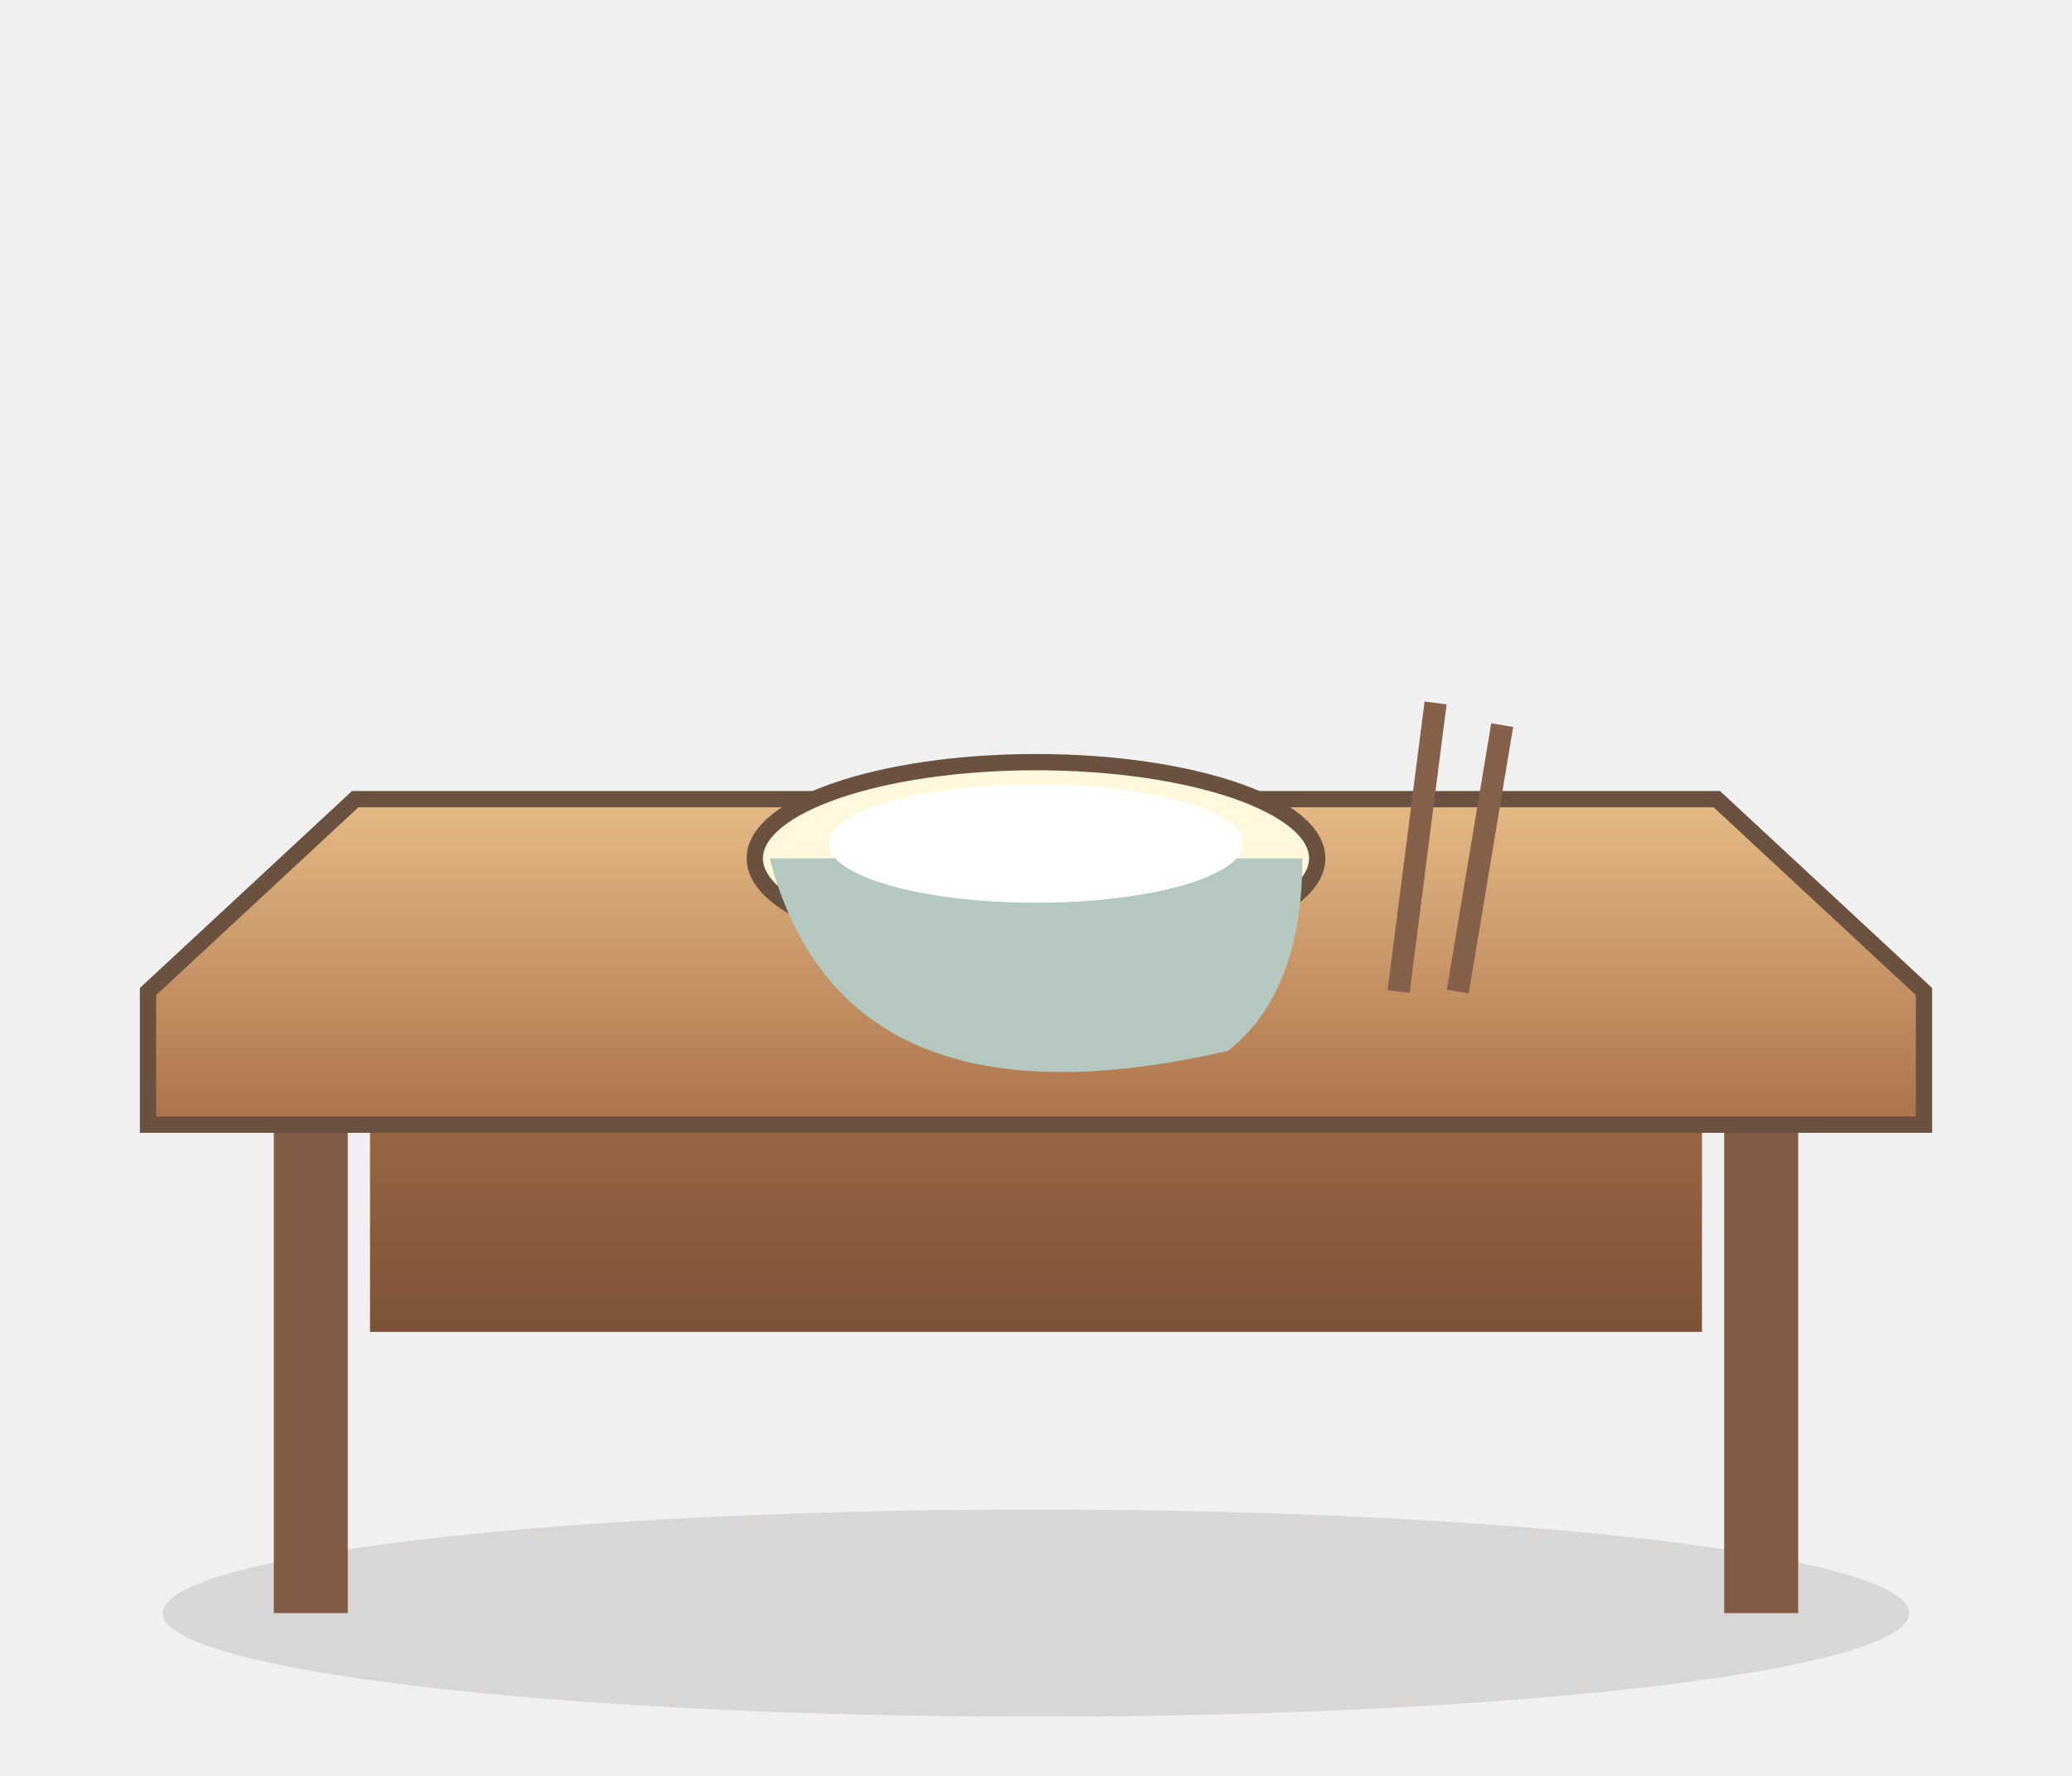
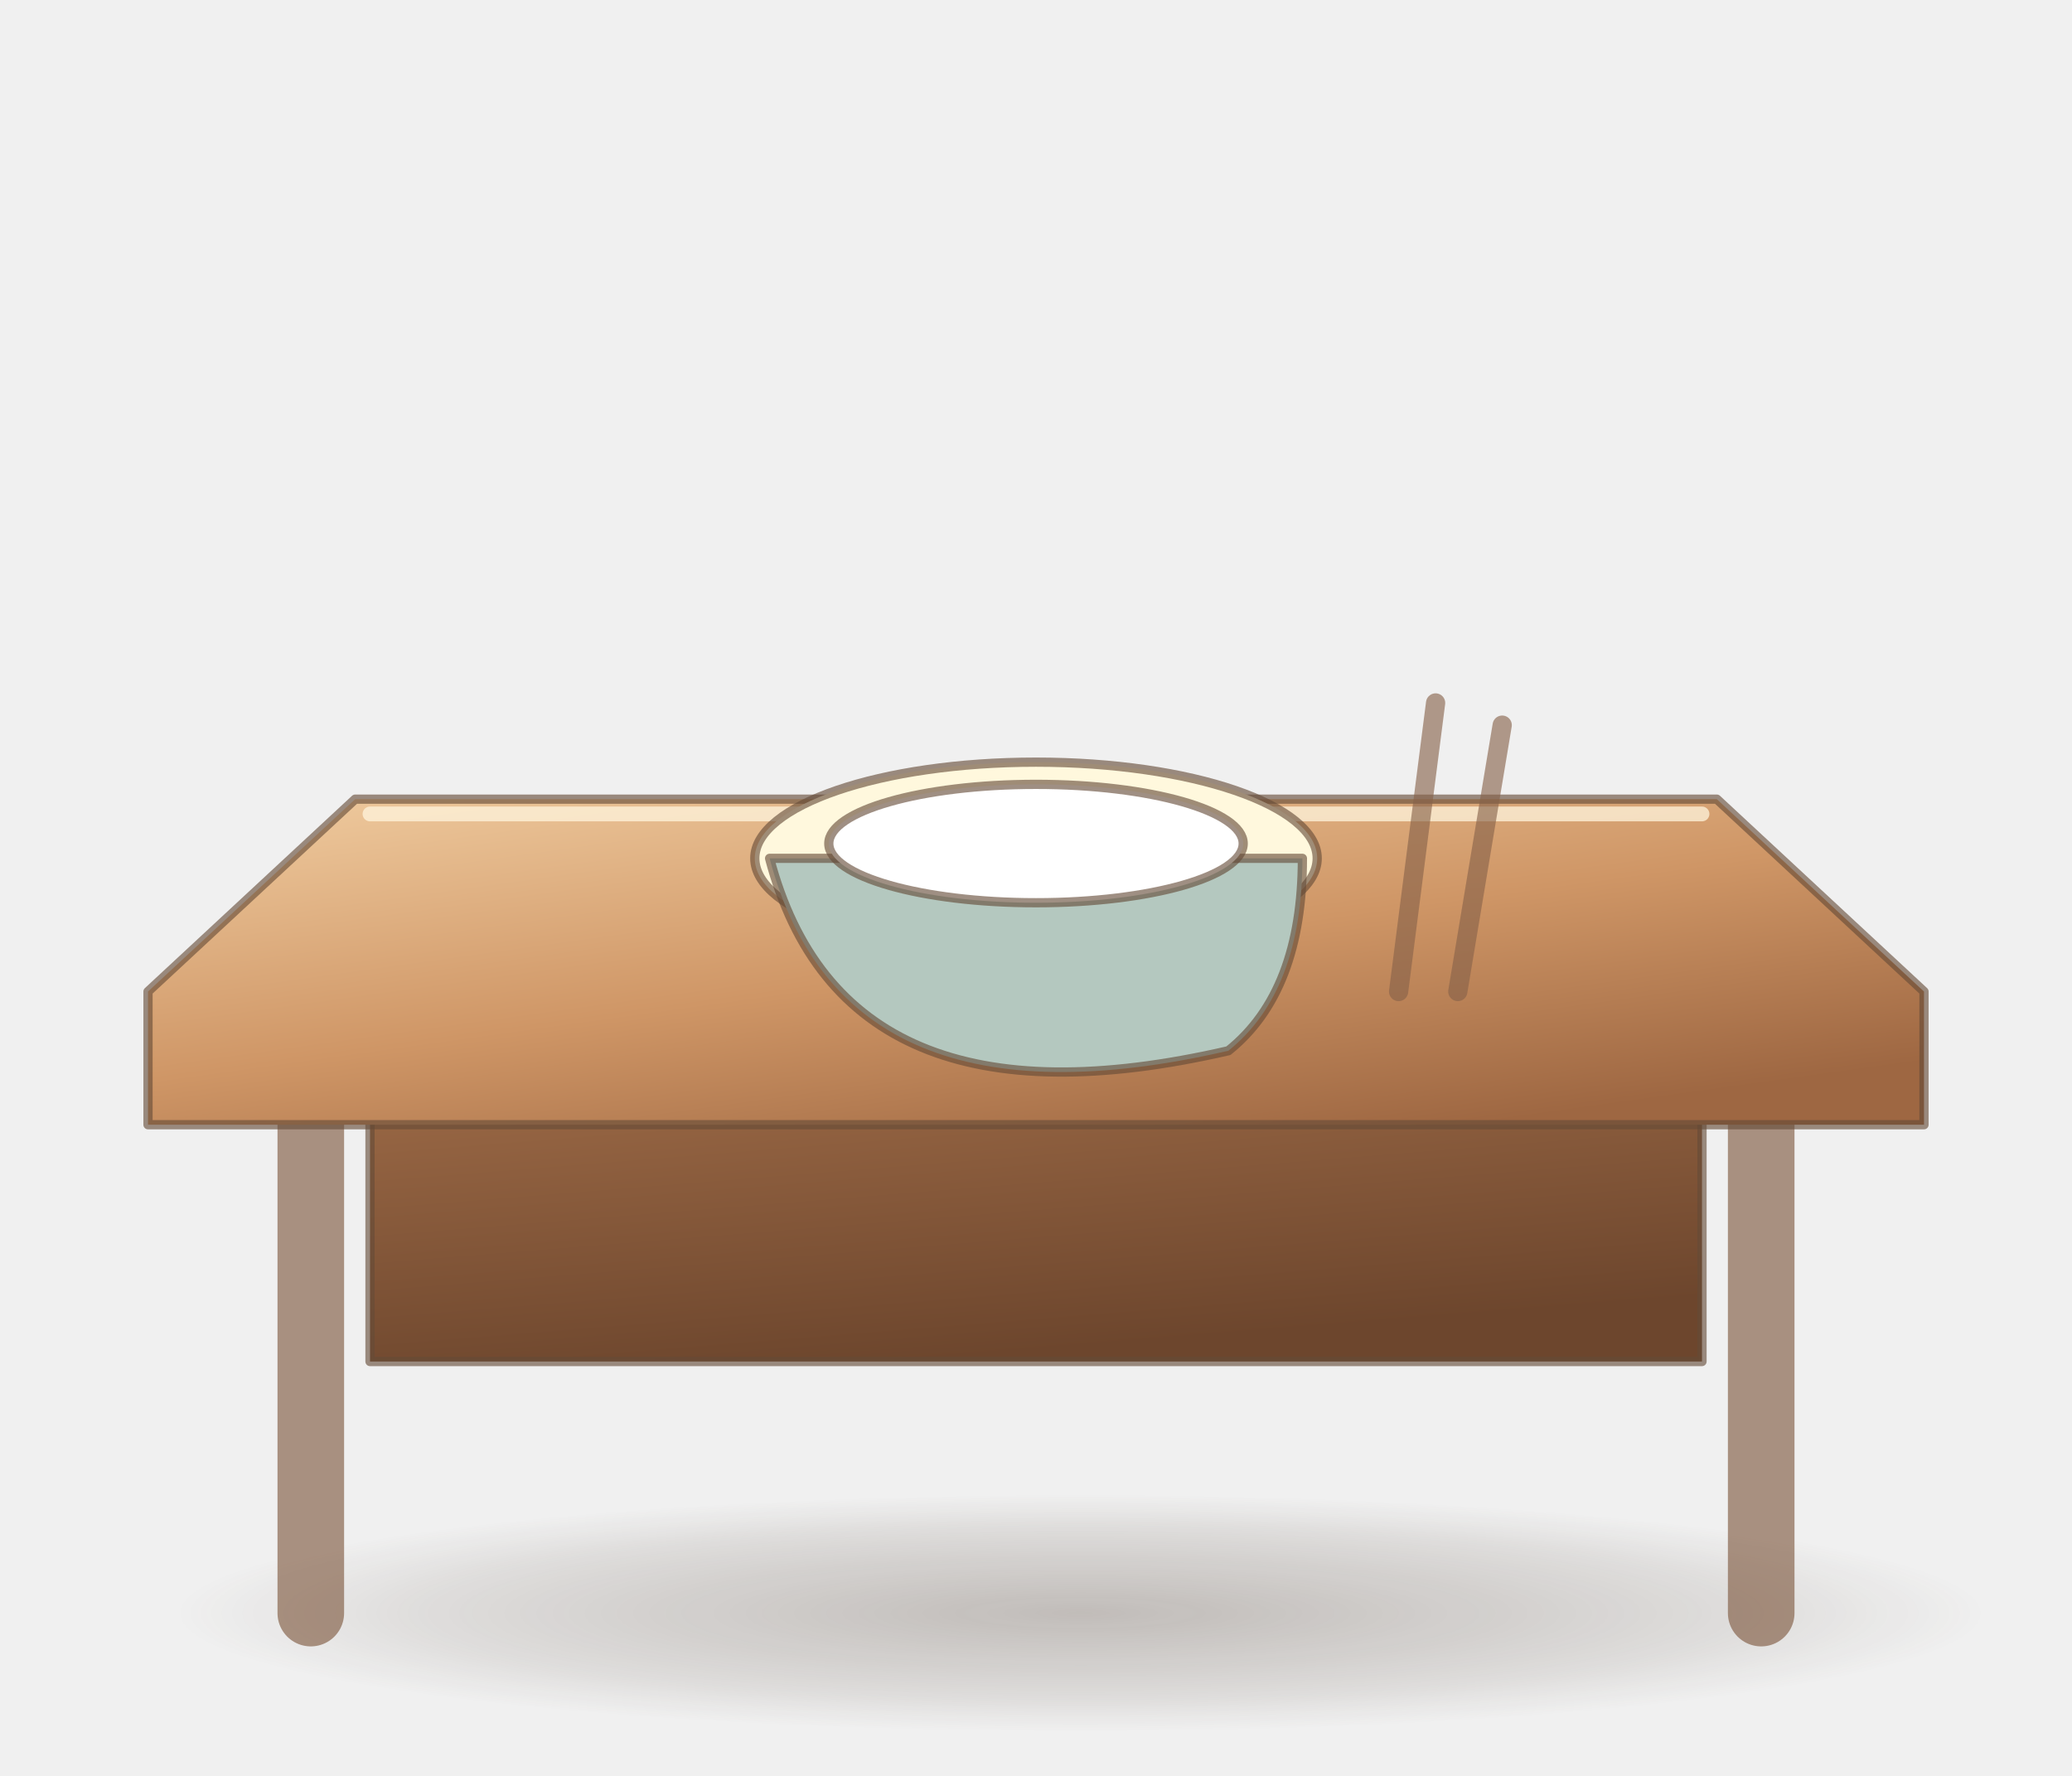
<svg xmlns="http://www.w3.org/2000/svg" viewBox="-140 -200 280 240">
  <defs>
-     <linearGradient id="wood" x2="0" y2="1">
-       <stop stop-color="#e5ba85" />
-       <stop offset="1" stop-color="#ab724b" />
+     <radialGradient id="sh" cx=".5" cy=".5" r=".5">
+       <stop offset="0" stop-color="#3a291c" stop-opacity=".26" />
+       <stop offset=".68" stop-color="#3a291c" stop-opacity=".11" />
+       <stop offset="1" stop-color="#3a291c" stop-opacity="0" />
+     </radialGradient>
+     <linearGradient id="wood" x1="0" y1="0" x2=".75" y2="1">
+       <stop offset="0" stop-color="#f0cca0" />
+       <stop offset=".55" stop-color="#cf9666" />
+       <stop offset="1" stop-color="#9e6742" />
    </linearGradient>
-     <linearGradient id="panel" x2="0" y2="1">
-       <stop stop-color="#9c6946" />
-       <stop offset="1" stop-color="#7d5236" />
+     <linearGradient id="wood2" x1="0" y1="0" x2=".8" y2="1">
+       <stop offset="0" stop-color="#f5dab4" />
+       <stop offset=".5" stop-color="#d7a170" />
+       <stop offset="1" stop-color="#a87048" />
    </linearGradient>
-     <linearGradient id="screen" x2="0.8" y2="1">
-       <stop stop-color="#273e4b" />
-       <stop offset="1" stop-color="#4b697c" />
+     <linearGradient id="panel" x1="0" y1="0" x2=".4" y2="1">
+       <stop offset="0" stop-color="#9a6845" />
+       <stop offset="1" stop-color="#6d462d" />
    </linearGradient>
-     <linearGradient id="cloth" x2="0" y2="1">
-       <stop stop-color="#b2ae94" />
-       <stop offset="1" stop-color="#6c7366" />
+     <linearGradient id="walnut" x1="0" y1="0" x2=".5" y2="1">
+       <stop offset="0" stop-color="#685344" />
+       <stop offset="1" stop-color="#43342a" />
+     </linearGradient>
+     <linearGradient id="screen" x1="0" y1="0" x2=".85" y2="1">
+       <stop offset="0" stop-color="#2c4349" />
+       <stop offset="1" stop-color="#4d6d74" />
+     </linearGradient>
+     <linearGradient id="cloth" x1="0" y1="0" x2=".65" y2="1">
+       <stop offset="0" stop-color="#c4be9f" />
+       <stop offset="1" stop-color="#7c7a67" />
+     </linearGradient>
+     <linearGradient id="mesh" x1="0" y1="0" x2=".5" y2="1">
+       <stop offset="0" stop-color="#968e7b" />
+       <stop offset="1" stop-color="#5d5649" />
    </linearGradient>
  </defs>
-   <g>
-     <ellipse cy="18" rx="118" ry="14" fill="#49382b" opacity=".14" stroke="none" />
-     <path d="M-90 -52H90V-20H-90Z" fill="url(#panel)" />
-     <path d="M-98 -48V18M98 -48V18" stroke="#815b43" stroke-width="10" />
-     <path d="M-120 -66L-92 -92H92L120 -66V-48H-120Z" fill="url(#wood)" stroke="#6b5240" stroke-width="2.2" />
-     <ellipse cy="-84" rx="38" ry="13" fill="#fff8dd" stroke="#6b5240" stroke-width="2.2" />
+   <g stroke="#654b38" stroke-width="1.25" stroke-opacity=".62" stroke-linejoin="round" stroke-linecap="round">
+     <ellipse cx="6" cy="18" rx="122" ry="16" fill="url(#sh)" stroke="none" />
+     <path d="M-90 -52H90V-16H-90Z" fill="url(#panel)" />
+     <path d="M-98 -48V18M98 -48V18" stroke="#7d563c" stroke-width="9" />
+     <path d="M-120 -66L-92 -92H92L120 -66V-48H-120Z" fill="url(#wood)" />
+     <path d="M-90 -90H90" stroke="#fff4dc" stroke-width="2" stroke-opacity=".75" />
+     <ellipse cy="-84" rx="38" ry="13" fill="#fff8dd" />
    <path d="M-36 -84Q-26 -46 26 -58Q36 -66 36 -84Z" fill="#b4c8bf" />
    <ellipse cy="-86" rx="28" ry="8" fill="#fff" />
-     <path d="M54 -105L49 -66M63 -102L57 -66" stroke="#866149" stroke-width="3" />
+     <path d="M54 -105L49 -66M63 -102L57 -66" stroke="#866149" stroke-width="2.6" />
  </g>
</svg>
